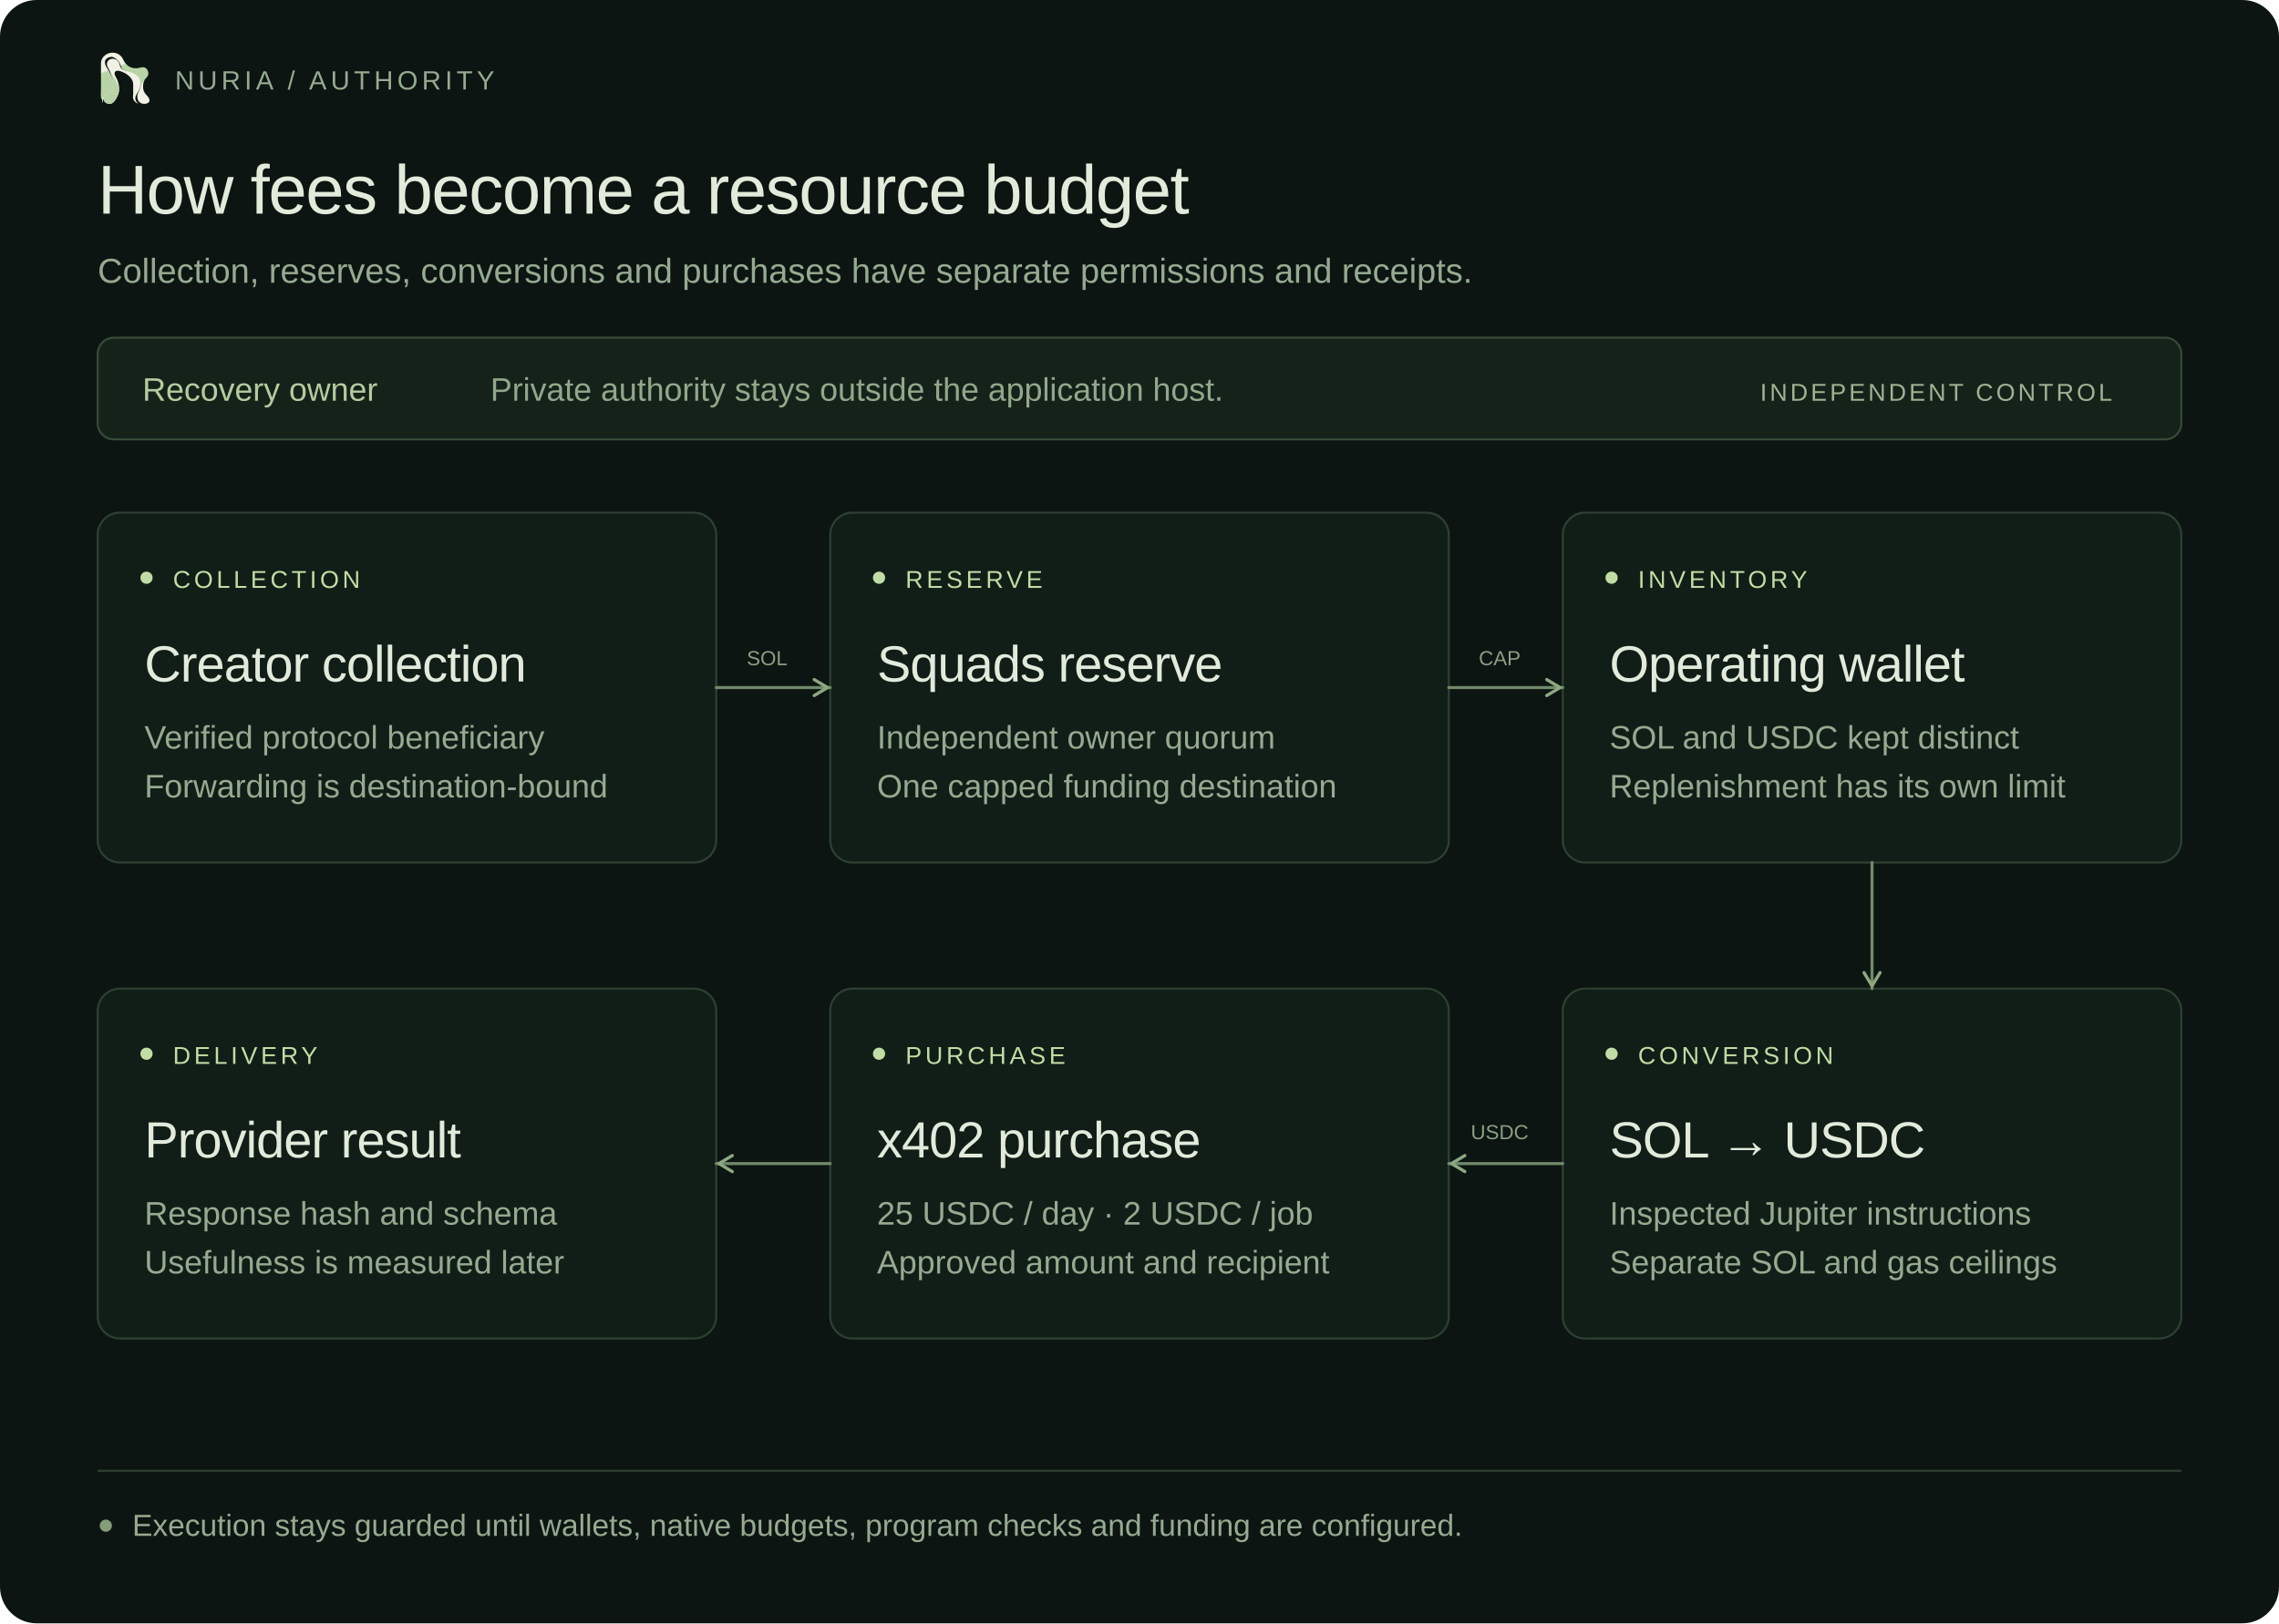
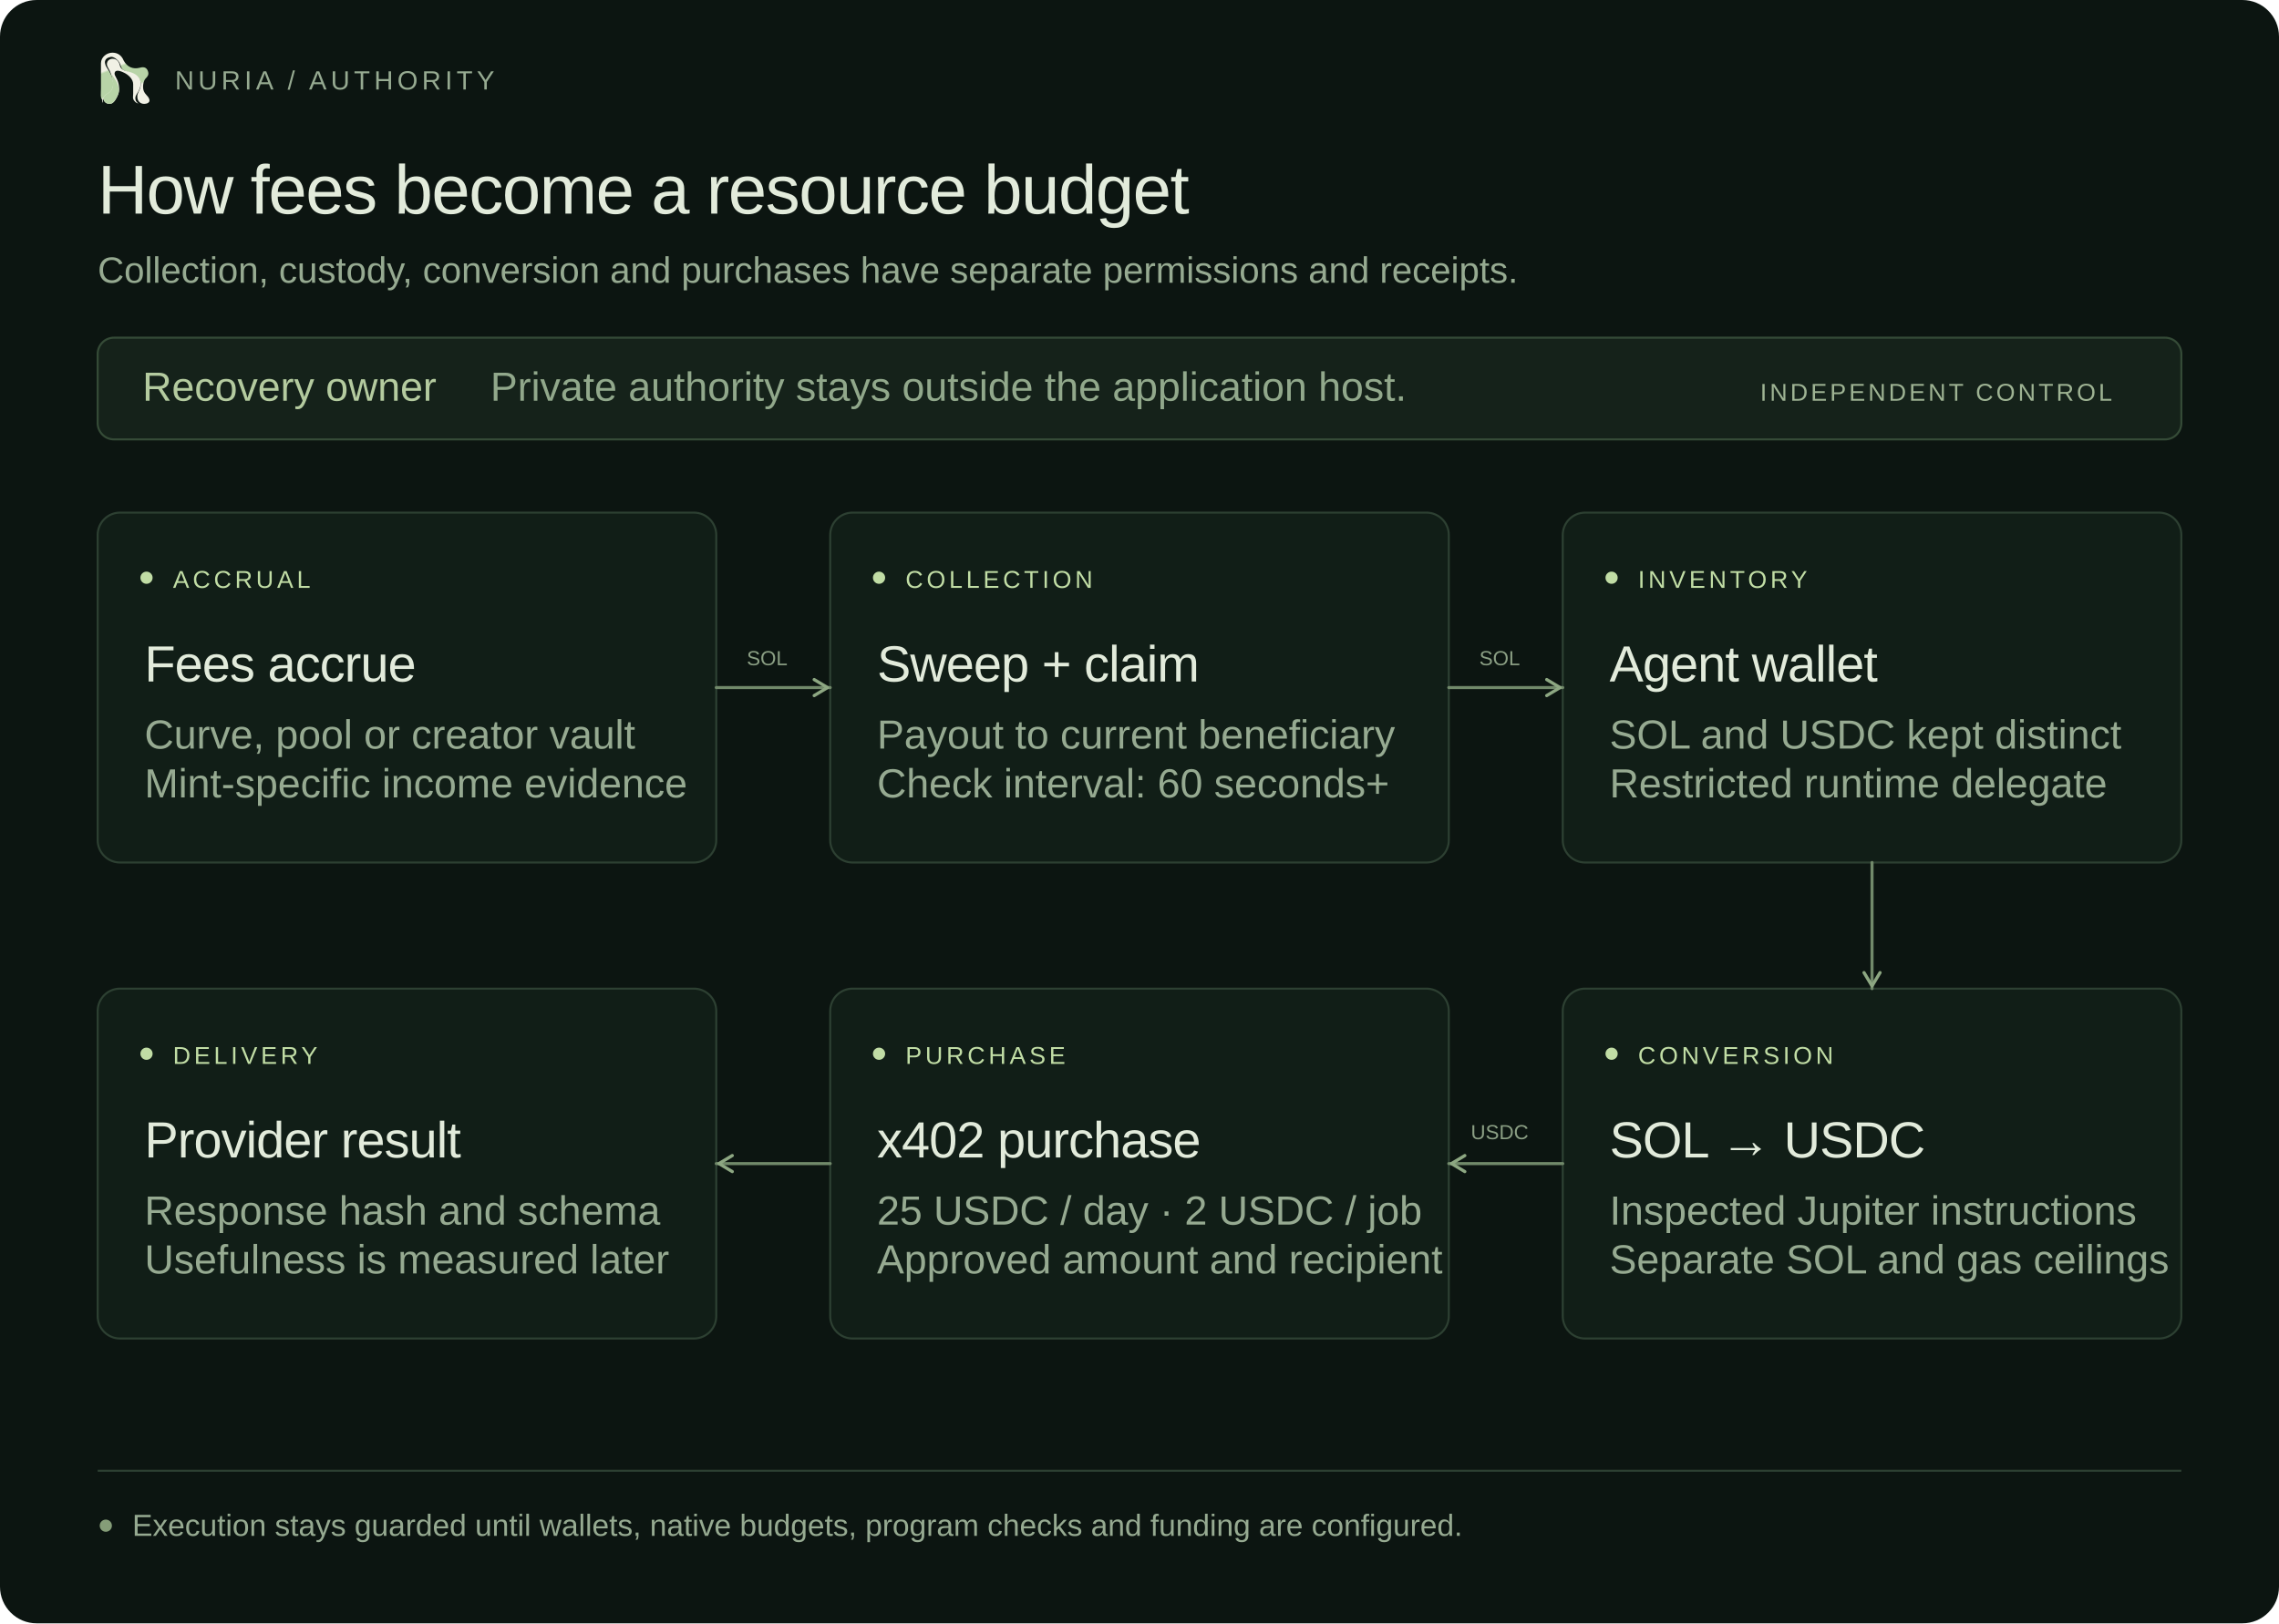
<svg xmlns="http://www.w3.org/2000/svg" width="1120" height="798" viewBox="0 0 1120 798" role="img" aria-labelledby="authority-title authority-description">
  <defs>
    <marker id="authority-arrow" viewBox="0 0 8 8" refX="7" refY="4" markerWidth="7" markerHeight="7" orient="auto">
      <path d="M1 1 6 4 1 7" fill="none" stroke="#8da782" stroke-width="1.2" stroke-linecap="round" stroke-linejoin="round" />
    </marker>
  </defs>
  <rect width="1120" height="798" rx="18" fill="#0c1511" />
  <g font-family="Arial, Helvetica, sans-serif">
    <svg x="48" y="24" width="27" height="29" viewBox="300 260 650 675" fill="none">
      <defs>
        <linearGradient id="authority-neural-mark" x1="415" y1="300" x2="650" y2="900" gradientUnits="userSpaceOnUse">
          <stop stop-color="#f1f1e5" />
          <stop offset=".28" stop-color="#f1f1e5" />
          <stop offset=".32" stop-color="#b8d4a7" />
          <stop offset=".72" stop-color="#b8d4a7" />
          <stop offset=".76" stop-color="#f1f1e5" />
          <stop offset="1" stop-color="#f1f1e5" />
        </linearGradient>
      </defs>
      <path d="M356 854C328 825 339 777 339 715V419C339 346 408 294 474 294C539 294 584 328 608 388C650 465 719 493 799 472C855 455 884 477 896 517C910 558 885 582 867 600C844 626 837 665 837 700C837 736 848 765 877 795C940 858 914 899 849 900C798 899 767 860 769 811C768 774 797 742 805 706C830 590 743 551 634 514C565 492 585 443 545 393C514 359 477 334 443 347C399 356 377 390 389 427C397 468 430 494 457 555C499 649 498 722 476 760C457 795 385 801 367 846C361 858 360 871 364 887C353 878 351 866 356 854Z" fill="url(#authority-neural-mark)" />
      <path d="M409 434C408 389 442 363 484 366C524 369 550 398 559 433C568 473 581 489 622 508C677 520 732 533 769 569C813 610 819 661 796 723C780 765 749 791 746 826C743 861 765 887 785 896C764 891 746 883 736 867C709 838 720 810 720 781V667C720 606 661 551 601 526C548 501 511 502 503 527C492 553 514 576 531 614C558 675 562 745 541 792C524 837 493 889 459 897C411 908 379 881 371 852C359 819 393 790 422 775C472 749 489 693 481 639C471 570 449 515 428 481C416 462 410 445 409 434Z" fill="#f1f1e5" />
      <path d="M465 548C491 591 514 616 530 651C553 703 559 748 539 794C520 838 490 889 459 897C412 907 380 882 371 852C360 820 393 790 422 775C471 750 489 693 481 639C477 606 470 574 465 548Z" fill="#b8d4a7" />
    </svg>
    <text x="86" y="44" font-size="13" fill="#96aa91" letter-spacing="2">
      NURIA / AUTHORITY
    </text>
    <text x="48" y="105" fill="#e2ebdb" font-size="34" font-weight="500" letter-spacing="-0.6">
      How fees become a resource budget
    </text>
-     <text x="48" y="139" fill="#96aa91" font-size="17">
-       Collection, reserves, conversions and purchases have separate permissions and
+     <text x="48" y="139" fill="#96aa91" font-size="18">
+       Collection, custody, conversion and purchases have separate permissions and
      receipts.
    </text>
    <rect x="48" y="166" width="1024" height="50" rx="8" fill="#15221a" stroke="#354b37" />
-     <text x="70" y="197" font-size="16" fill="#b4cb9f">Recovery owner</text>
-     <text x="241" y="197" font-size="16" fill="#91a88b">
+     <text x="70" y="197" font-size="20" fill="#b4cb9f">Recovery owner</text>
+     <text x="241" y="197" font-size="20" fill="#91a88b">
      Private authority stays outside the application host.
    </text>
    <text x="1038" y="197" text-anchor="end" font-size="12" fill="#9eb393" letter-spacing="1.4">
      INDEPENDENT CONTROL
    </text>
    <rect x="48" y="252" width="304" height="172" rx="11" fill="#111e17" stroke="#2d4032" />
    <circle cx="72" cy="284" r="3" fill="#c1dda5" />
    <text x="85" y="289" font-size="12" fill="#c1dda5" letter-spacing="1.7">
-       COLLECTION
+       ACCRUAL
    </text>
    <text x="71" y="335" fill="#e2ebdb" font-size="25" letter-spacing="-0.4">
-       Creator collection
+       Fees accrue
    </text>
-     <text x="71" y="368" fill="#96aa91" font-size="16">
-       Verified protocol beneficiary
+     <text x="71" y="368" fill="#96aa91" font-size="20">
+       Curve, pool or creator vault
    </text>
-     <text x="71" y="392" fill="#96aa91" font-size="16">
-       Forwarding is destination-bound
+     <text x="71" y="392" fill="#96aa91" font-size="20">
+       Mint-specific income evidence
    </text>
    <rect x="408" y="252" width="304" height="172" rx="11" fill="#111e17" stroke="#2d4032" />
    <circle cx="432" cy="284" r="3" fill="#c1dda5" />
    <text x="445" y="289" font-size="12" fill="#c1dda5" letter-spacing="1.7">
-       RESERVE
+       COLLECTION
    </text>
    <text x="431" y="335" fill="#e2ebdb" font-size="25" letter-spacing="-0.4">
-       Squads reserve
+       Sweep + claim
    </text>
-     <text x="431" y="368" fill="#96aa91" font-size="16">Independent owner quorum</text>
-     <text x="431" y="392" fill="#96aa91" font-size="16">
-       One capped funding destination
+     <text x="431" y="368" fill="#96aa91" font-size="20">
+       Payout to current beneficiary
+     </text>
+     <text x="431" y="392" fill="#96aa91" font-size="20">
+       Check interval: 60 seconds+
    </text>
    <rect x="768" y="252" width="304" height="172" rx="11" fill="#111e17" stroke="#2d4032" />
    <circle cx="792" cy="284" r="3" fill="#c1dda5" />
    <text x="805" y="289" font-size="12" fill="#c1dda5" letter-spacing="1.7">
      INVENTORY
    </text>
    <text x="791" y="335" fill="#e2ebdb" font-size="25" letter-spacing="-0.4">
-       Operating wallet
+       Agent wallet
    </text>
-     <text x="791" y="368" fill="#96aa91" font-size="16">
+     <text x="791" y="368" fill="#96aa91" font-size="20">
      SOL and USDC kept distinct
    </text>
-     <text x="791" y="392" fill="#96aa91" font-size="16">
-       Replenishment has its own limit
+     <text x="791" y="392" fill="#96aa91" font-size="20">
+       Restricted runtime delegate
    </text>
    <rect x="768" y="486" width="304" height="172" rx="11" fill="#111e17" stroke="#2d4032" />
    <circle cx="792" cy="518" r="3" fill="#c1dda5" />
    <text x="805" y="523" font-size="12" fill="#c1dda5" letter-spacing="1.7">
      CONVERSION
    </text>
    <text x="791" y="569" fill="#e2ebdb" font-size="25" letter-spacing="-0.4">
      SOL → USDC
    </text>
-     <text x="791" y="602" fill="#96aa91" font-size="16">
+     <text x="791" y="602" fill="#96aa91" font-size="20">
      Inspected Jupiter instructions
    </text>
-     <text x="791" y="626" fill="#96aa91" font-size="16">
+     <text x="791" y="626" fill="#96aa91" font-size="20">
      Separate SOL and gas ceilings
    </text>
    <rect x="408" y="486" width="304" height="172" rx="11" fill="#111e17" stroke="#2d4032" />
    <circle cx="432" cy="518" r="3" fill="#c1dda5" />
    <text x="445" y="523" font-size="12" fill="#c1dda5" letter-spacing="1.7">
      PURCHASE
    </text>
    <text x="431" y="569" fill="#e2ebdb" font-size="25" letter-spacing="-0.4">
      x402 purchase
    </text>
-     <text x="431" y="602" fill="#96aa91" font-size="16">
+     <text x="431" y="602" fill="#96aa91" font-size="20">
      25 USDC / day · 2 USDC / job
    </text>
-     <text x="431" y="626" fill="#96aa91" font-size="16">
+     <text x="431" y="626" fill="#96aa91" font-size="20">
      Approved amount and recipient
    </text>
    <rect x="48" y="486" width="304" height="172" rx="11" fill="#111e17" stroke="#2d4032" />
    <circle cx="72" cy="518" r="3" fill="#c1dda5" />
    <text x="85" y="523" font-size="12" fill="#c1dda5" letter-spacing="1.7">
      DELIVERY
    </text>
    <text x="71" y="569" fill="#e2ebdb" font-size="25" letter-spacing="-0.4">
      Provider result
    </text>
-     <text x="71" y="602" fill="#96aa91" font-size="16">Response hash and schema</text>
-     <text x="71" y="626" fill="#96aa91" font-size="16">
+     <text x="71" y="602" fill="#96aa91" font-size="20">Response hash and schema</text>
+     <text x="71" y="626" fill="#96aa91" font-size="20">
      Usefulness is measured later
    </text>
    <path d="M352 338H408" fill="none" stroke="#71896a" stroke-width="1.5" stroke-linecap="round" stroke-linejoin="round" marker-end="url(#authority-arrow)" />
    <path d="M712 338H768" fill="none" stroke="#71896a" stroke-width="1.5" stroke-linecap="round" stroke-linejoin="round" marker-end="url(#authority-arrow)" />
    <path d="M920 424V486" fill="none" stroke="#71896a" stroke-width="1.5" stroke-linecap="round" stroke-linejoin="round" marker-end="url(#authority-arrow)" />
    <path d="M768 572H712" fill="none" stroke="#71896a" stroke-width="1.5" stroke-linecap="round" stroke-linejoin="round" marker-end="url(#authority-arrow)" />
    <path d="M408 572H352" fill="none" stroke="#71896a" stroke-width="1.5" stroke-linecap="round" stroke-linejoin="round" marker-end="url(#authority-arrow)" />
    <text x="377" y="327" text-anchor="middle" font-size="10" fill="#8b9f84">SOL</text>
-     <text x="737" y="327" text-anchor="middle" font-size="10" fill="#8b9f84">CAP</text>
+     <text x="737" y="327" text-anchor="middle" font-size="10" fill="#8b9f84">SOL</text>
    <text x="737" y="560" text-anchor="middle" font-size="10" fill="#8b9f84">USDC</text>
    <path d="M48 723H1072" stroke="#2d4032" />
    <circle cx="52" cy="750" r="3" fill="#859d78" />
    <text x="65" y="755" font-size="15" fill="#96aa91">
      Execution stays guarded until wallets, native budgets, program checks and funding
      are configured.
    </text>
  </g>
</svg>
